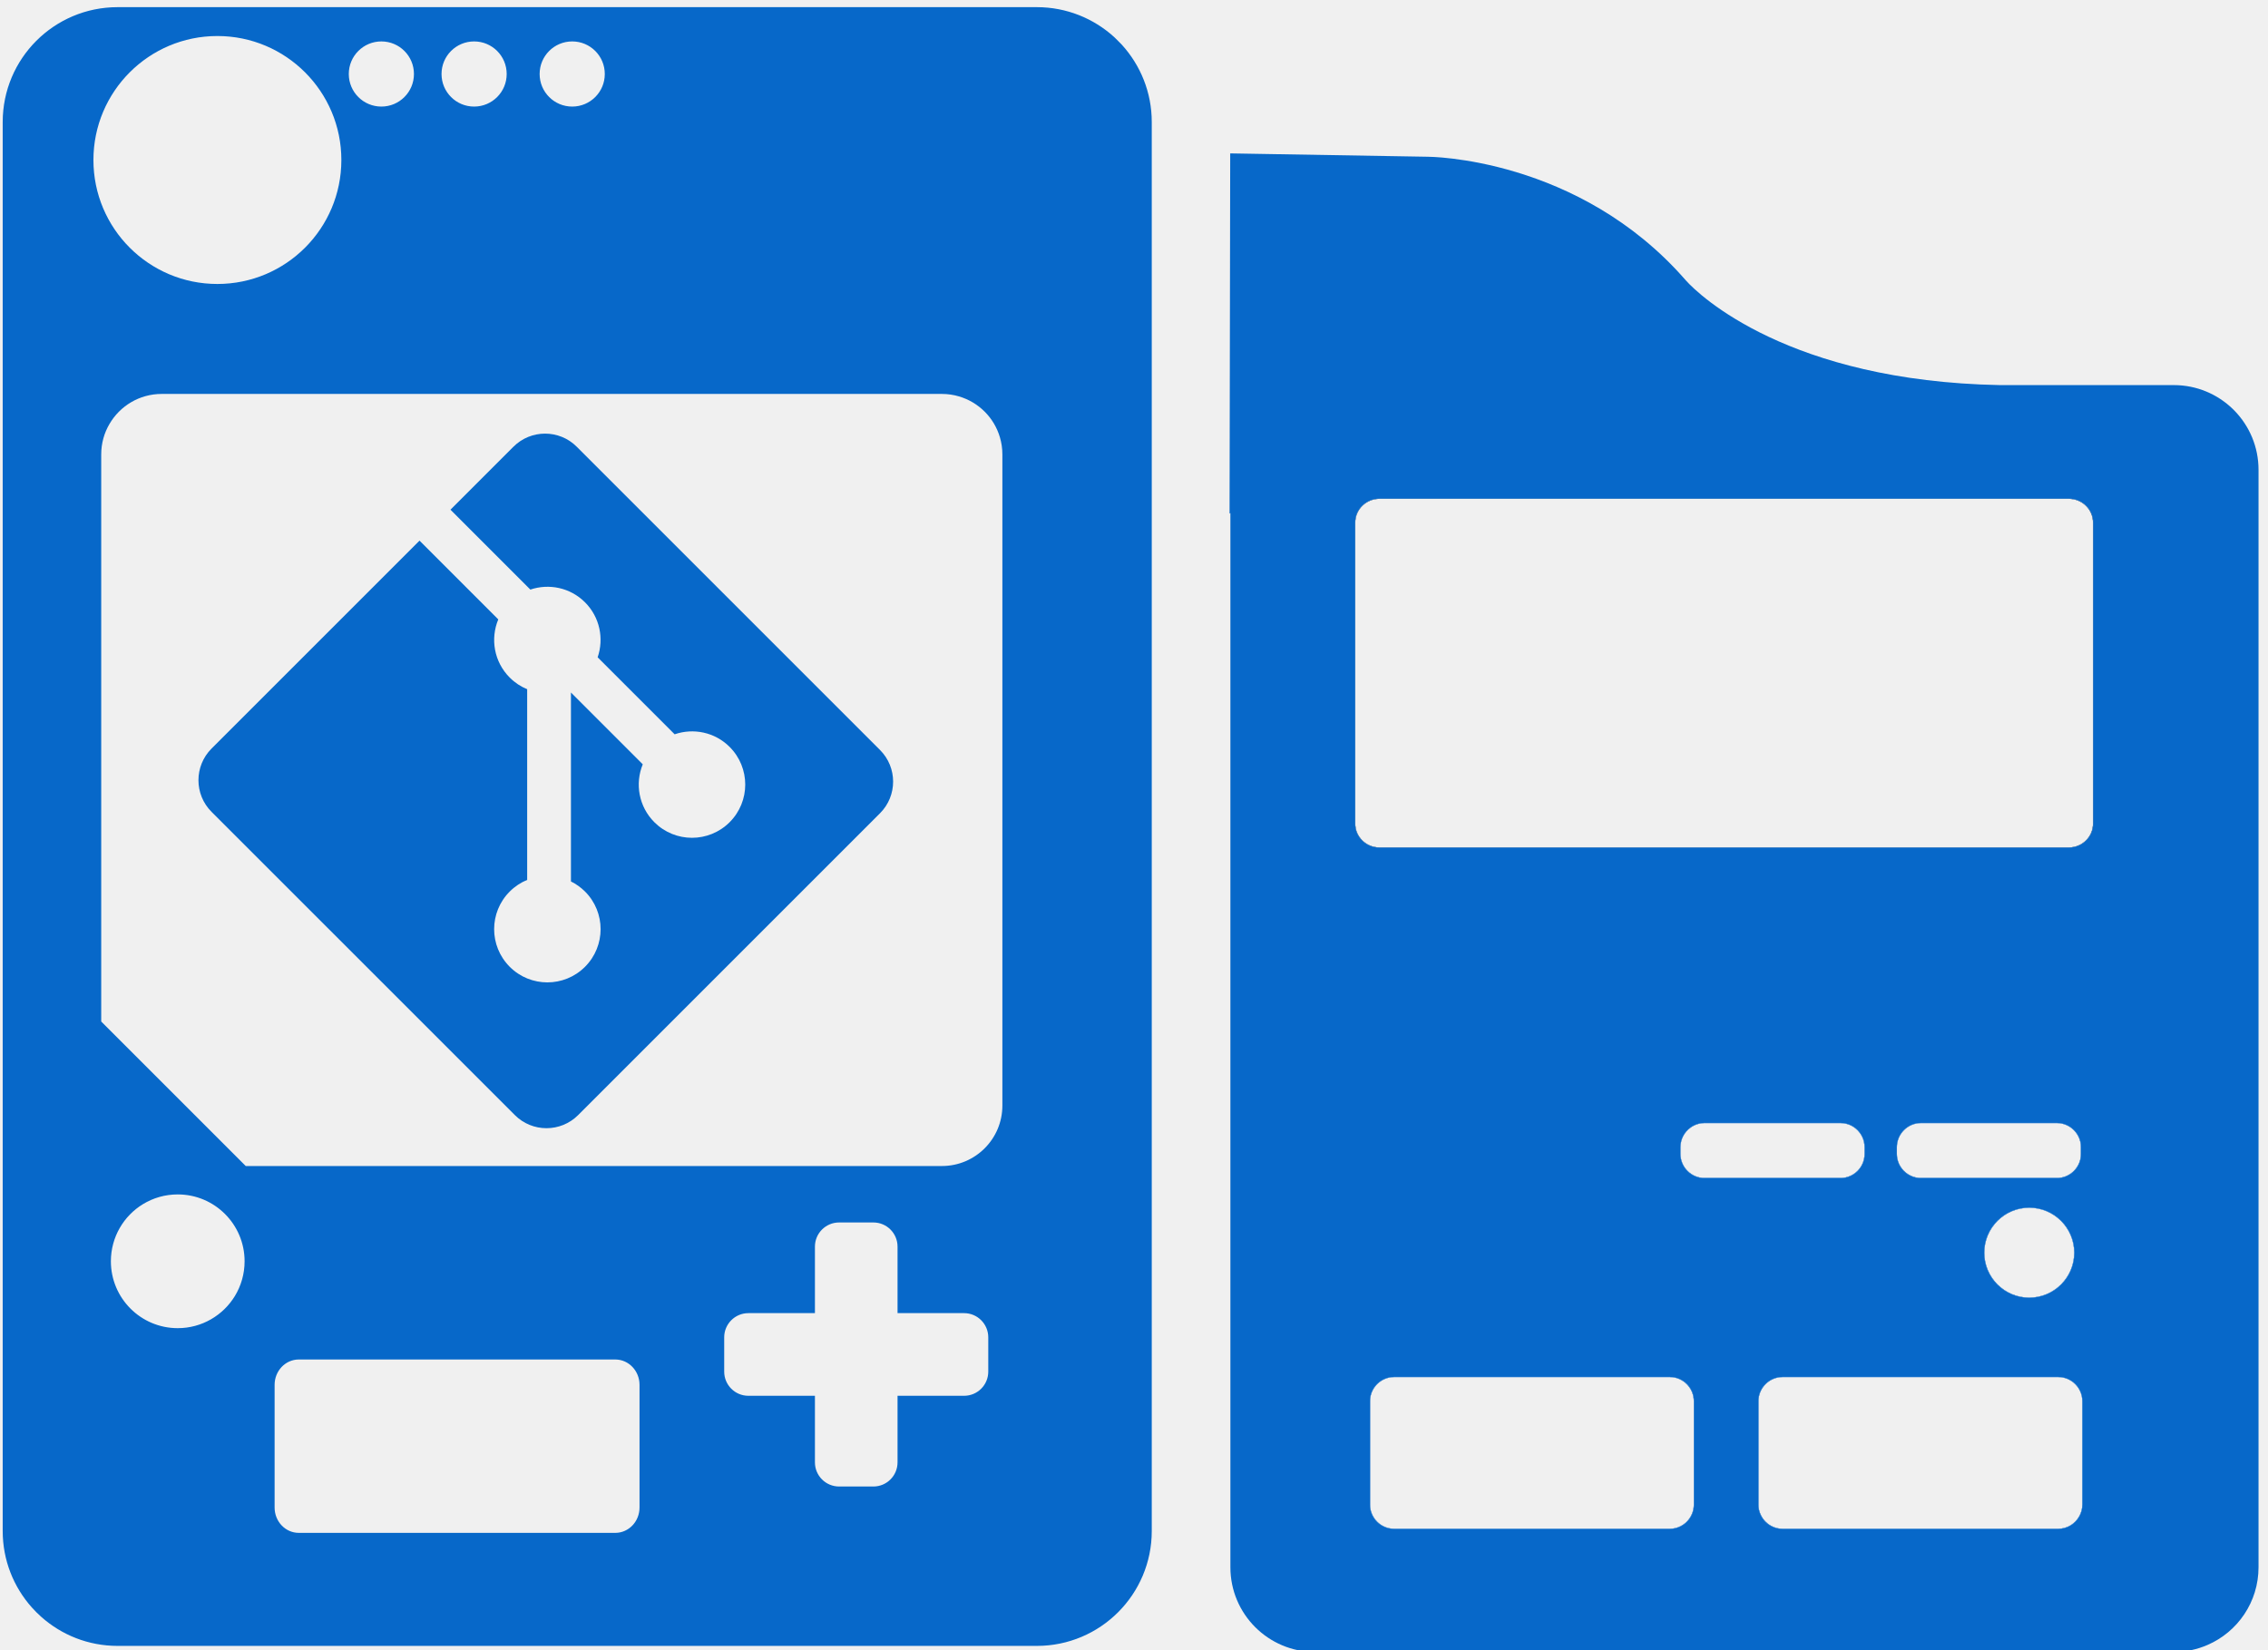
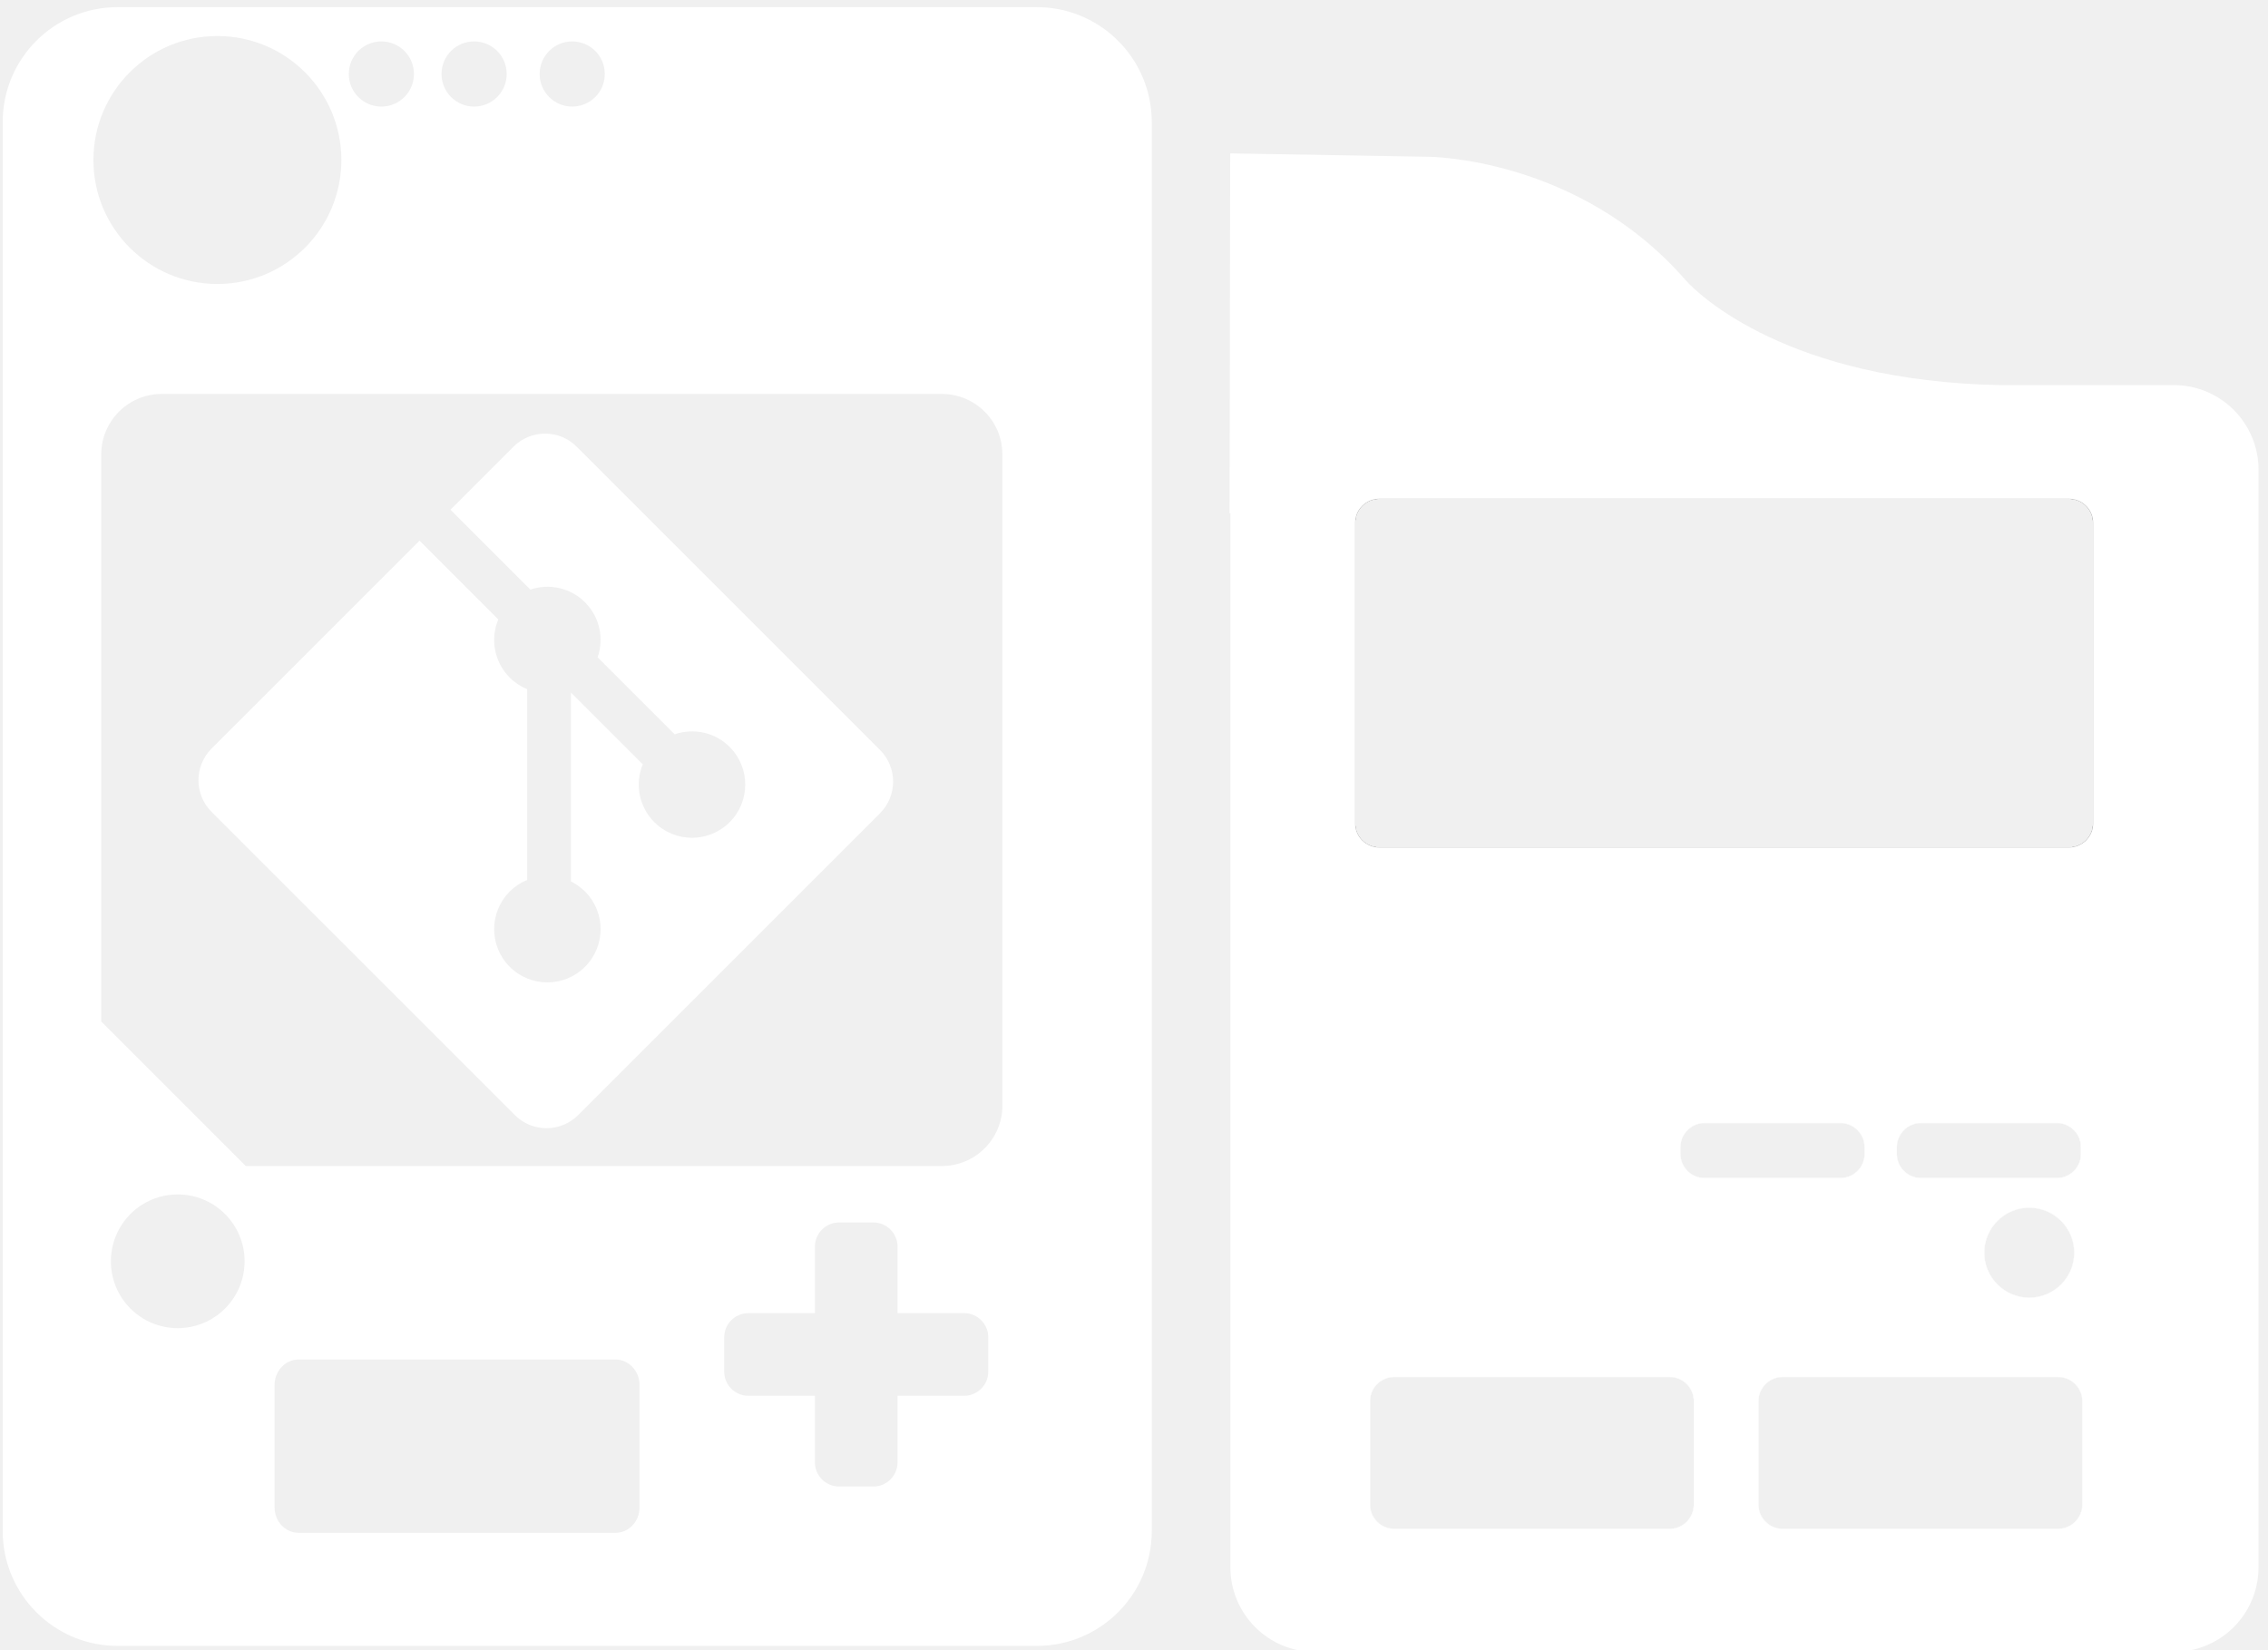
<svg xmlns="http://www.w3.org/2000/svg" version="1.1" id="Layer_1" x="0px" y="0px" width="400px" height="291px" viewBox="244 208 400 291" enable-background="new 0 0 400 291" xml:space="preserve">
  <g>
-     <path fill="#0768c9" d="M441.863,215.897c-0.056-0.057-0.113-0.121-0.17-0.178l-1.026-1.026c-0.056-0.057-0.113-0.113-0.178-0.17   c-3.596-3.265-8.38-5.261-13.625-5.261h-162.12c-11.201,0-20.268,9.067-20.268,20.268v248.517c0,5.18,1.94,9.892,5.124,13.472   c0.525,0.59,1.083,1.148,1.665,1.665c3.58,3.192,8.3,5.132,13.48,5.132h162.12c11.193,0,20.268-9.075,20.268-20.268V229.53   C447.132,224.277,445.136,219.501,441.863,215.897z M344.919,215.307c3.176,0,5.746,2.57,5.746,5.746s-2.57,5.746-5.746,5.746   c-3.176,0-5.746-2.57-5.746-5.746S341.743,215.307,344.919,215.307z M327.617,215.307c3.176,0,5.746,2.57,5.746,5.746   s-2.57,5.746-5.746,5.746c-3.176,0-5.746-2.57-5.746-5.746S324.441,215.307,327.617,215.307z M311.261,215.307   c3.176,0,5.746,2.57,5.746,5.746s-2.57,5.746-5.746,5.746c-3.176,0-5.746-2.57-5.746-5.746S308.085,215.307,311.261,215.307z    M282.337,214.354c12.082,0,21.868,9.795,21.868,21.868c0,12.082-9.787,21.868-21.868,21.868c-12.073,0-21.86-9.787-21.86-21.868   C260.477,224.148,270.264,214.354,282.337,214.354z M285.433,436.59c-2.069,3.402-5.81,5.681-10.086,5.681   c-6.514,0-11.791-5.285-11.791-11.799c0-4.267,2.271-8.017,5.673-10.086c1.786-1.083,3.879-1.705,6.118-1.705   c6.514,0,11.791,5.285,11.791,11.791C287.138,432.711,286.515,434.804,285.433,436.59z M356.791,473.902   c0,2.481-1.915,4.477-4.267,4.477h-55.826c-2.36,0-4.267-1.996-4.267-4.477v-21.626c0-2.457,1.875-4.445,4.21-4.477h55.883   c2.352,0,4.267,2.004,4.267,4.477V473.902z M418.298,449.933c0,2.36-1.907,4.267-4.267,4.267h-11.734v11.734   c0,2.36-1.907,4.267-4.259,4.267h-6.045c-2.36,0-4.267-1.907-4.267-4.267V454.2h-11.734c-2.36,0-4.267-1.907-4.267-4.267v-6.045   c0-2.352,1.907-4.267,4.267-4.267h11.734v-11.726c0-2.36,1.907-4.267,4.267-4.267h6.045c2.352,0,4.259,1.907,4.259,4.267v11.726   h11.734c2.36,0,4.267,1.915,4.267,4.267V449.933z M420.787,403.004c0,5.891-4.776,10.667-10.667,10.667H287.34l-25.489-25.489   V288.152c0-1.956,0.525-3.79,1.455-5.366c1.843-3.168,5.277-5.301,9.213-5.301H410.12c1.05,0,2.061,0.154,3.014,0.436   c3.467,1.018,6.206,3.75,7.217,7.217c0.283,0.954,0.436,1.964,0.436,3.014V403.004z" />
+     <path fill="#FFFFFF" d="M441.863,215.897c-0.056-0.057-0.113-0.121-0.17-0.178l-1.026-1.026c-0.056-0.057-0.113-0.113-0.178-0.17   c-3.596-3.265-8.38-5.261-13.625-5.261h-162.12c-11.201,0-20.268,9.067-20.268,20.268v248.517c0,5.18,1.94,9.892,5.124,13.472   c0.525,0.59,1.083,1.148,1.665,1.665c3.58,3.192,8.3,5.132,13.48,5.132h162.12c11.193,0,20.268-9.075,20.268-20.268V229.53   C447.132,224.277,445.136,219.501,441.863,215.897z M344.919,215.307c3.176,0,5.746,2.57,5.746,5.746s-2.57,5.746-5.746,5.746   c-3.176,0-5.746-2.57-5.746-5.746S341.743,215.307,344.919,215.307z M327.617,215.307c3.176,0,5.746,2.57,5.746,5.746   s-2.57,5.746-5.746,5.746c-3.176,0-5.746-2.57-5.746-5.746S324.441,215.307,327.617,215.307z M311.261,215.307   c3.176,0,5.746,2.57,5.746,5.746s-2.57,5.746-5.746,5.746c-3.176,0-5.746-2.57-5.746-5.746S308.085,215.307,311.261,215.307z    M282.337,214.354c12.082,0,21.868,9.795,21.868,21.868c0,12.082-9.787,21.868-21.868,21.868c-12.073,0-21.86-9.787-21.86-21.868   C260.477,224.148,270.264,214.354,282.337,214.354z M285.433,436.59c-2.069,3.402-5.81,5.681-10.086,5.681   c-6.514,0-11.791-5.285-11.791-11.799c0-4.267,2.271-8.017,5.673-10.086c1.786-1.083,3.879-1.705,6.118-1.705   c6.514,0,11.791,5.285,11.791,11.791C287.138,432.711,286.515,434.804,285.433,436.59z M356.791,473.902   c0,2.481-1.915,4.477-4.267,4.477h-55.826c-2.36,0-4.267-1.996-4.267-4.477v-21.626c0-2.457,1.875-4.445,4.21-4.477h55.883   c2.352,0,4.267,2.004,4.267,4.477V473.902z M418.298,449.933c0,2.36-1.907,4.267-4.267,4.267h-11.734v11.734   c0,2.36-1.907,4.267-4.259,4.267h-6.045c-2.36,0-4.267-1.907-4.267-4.267V454.2h-11.734c-2.36,0-4.267-1.907-4.267-4.267v-6.045   c0-2.352,1.907-4.267,4.267-4.267h11.734v-11.726c0-2.36,1.907-4.267,4.267-4.267h6.045c2.352,0,4.259,1.907,4.259,4.267v11.726   h11.734c2.36,0,4.267,1.915,4.267,4.267V449.933z M420.787,403.004c0,5.891-4.776,10.667-10.667,10.667H287.34l-25.489-25.489   V288.152c0-1.956,0.525-3.79,1.455-5.366c1.843-3.168,5.277-5.301,9.213-5.301H410.12c1.05,0,2.061,0.154,3.014,0.436   c3.467,1.018,6.206,3.75,7.217,7.217c0.283,0.954,0.436,1.964,0.436,3.014V403.004z" />
    <g>
      <path d="M608.88,295.959h-121.6c-2.36,0-4.283,1.891-4.283,4.21v53.127c0,2.319,1.923,4.21,4.283,4.21h121.6    c2.36,0,4.291-1.891,4.291-4.21v-53.127C613.172,297.85,611.24,295.959,608.88,295.959z M613.131,353.296    c0,2.303-1.907,4.178-4.251,4.178h-121.6c-2.344,0-4.251-1.875-4.251-4.178v-53.127c0-2.303,1.907-4.178,4.251-4.178h121.6    c2.344,0,4.251,1.875,4.251,4.178V353.296z" />
    </g>
    <g>
-       <path fill="#0768c9" d="M538.484,450.87h-48.593c-2.368,0-4.291,1.915-4.291,4.283v18.248c0,2.36,1.923,4.283,4.291,4.283h48.593    c2.36,0,4.283-1.923,4.283-4.283v-18.248C542.767,452.785,540.844,450.87,538.484,450.87z M542.726,473.401    c0,2.344-1.899,4.251-4.243,4.251h-48.593c-2.344,0-4.251-1.907-4.251-4.251v-18.248c0-2.344,1.907-4.251,4.251-4.251h48.593    c2.344,0,4.243,1.907,4.243,4.251V473.401z" />
+       <path fill="#FFFFFF" d="M538.484,450.87h-48.593c-2.368,0-4.291,1.915-4.291,4.283v18.248c0,2.36,1.923,4.283,4.291,4.283h48.593    c2.36,0,4.283-1.923,4.283-4.283v-18.248C542.767,452.785,540.844,450.87,538.484,450.87z M542.726,473.401    c0,2.344-1.899,4.251-4.243,4.251h-48.593c-2.344,0-4.251-1.907-4.251-4.251v-18.248c0-2.344,1.907-4.251,4.251-4.251h48.593    c2.344,0,4.243,1.907,4.243,4.251V473.401z" />
    </g>
    <g>
-       <path fill="#0768c9" d="M606.989,450.87h-48.593c-2.368,0-4.291,1.915-4.291,4.283v18.248c0,2.36,1.923,4.283,4.291,4.283h48.593    c1.592,0,2.99-0.881,3.726-2.182c0.356-0.622,0.558-1.333,0.558-2.101v-18.248C611.272,452.785,609.349,450.87,606.989,450.87z     M611.24,473.401c0,0.752-0.194,1.455-0.549,2.069c-0.719,1.301-2.109,2.182-3.701,2.182h-48.593    c-2.344,0-4.251-1.907-4.251-4.251v-18.248c0-2.344,1.907-4.251,4.251-4.251h48.593c2.344,0,4.251,1.907,4.251,4.251V473.401z" />
+       <path fill="#FFFFFF" d="M606.989,450.87h-48.593c-2.368,0-4.291,1.915-4.291,4.283v18.248c0,2.36,1.923,4.283,4.291,4.283h48.593    c1.592,0,2.99-0.881,3.726-2.182c0.356-0.622,0.558-1.333,0.558-2.101v-18.248C611.272,452.785,609.349,450.87,606.989,450.87z     M611.24,473.401c0,0.752-0.194,1.455-0.549,2.069c-0.719,1.301-2.109,2.182-3.701,2.182h-48.593    c-2.344,0-4.251-1.907-4.251-4.251v-18.248c0-2.344,1.907-4.251,4.251-4.251h48.593c2.344,0,4.251,1.907,4.251,4.251V473.401z" />
    </g>
    <g>
-       <path fill="#0768c9" d="M568.587,406.067h-23.945c-0.945,0-1.818,0.307-2.521,0.832c-1.067,0.776-1.762,2.037-1.762,3.451v1.188    c0,2.36,1.923,4.283,4.283,4.283h23.945c2.36,0,4.283-1.923,4.283-4.283v-1.188C572.87,407.991,570.947,406.067,568.587,406.067z     M572.837,411.538c0,2.344-1.907,4.243-4.251,4.243h-23.945c-2.344,0-4.251-1.899-4.251-4.243v-1.188    c0-1.406,0.687-2.659,1.745-3.426c0.703-0.517,1.568-0.824,2.505-0.824h23.945c2.344,0,4.251,1.907,4.251,4.251V411.538z" />
+       <path fill="#FFFFFF" d="M568.587,406.067h-23.945c-0.945,0-1.818,0.307-2.521,0.832c-1.067,0.776-1.762,2.037-1.762,3.451v1.188    c0,2.36,1.923,4.283,4.283,4.283h23.945c2.36,0,4.283-1.923,4.283-4.283v-1.188C572.87,407.991,570.947,406.067,568.587,406.067z     M572.837,411.538c0,2.344-1.907,4.243-4.251,4.243h-23.945c-2.344,0-4.251-1.899-4.251-4.243v-1.188    c0-1.406,0.687-2.659,1.745-3.426c0.703-0.517,1.568-0.824,2.505-0.824h23.945c2.344,0,4.251,1.907,4.251,4.251V411.538z" />
    </g>
    <g>
-       <path fill="#0768c9" d="M606.747,406.067H582.81c-2.368,0-4.283,1.923-4.283,4.283v1.188c0,2.36,1.915,4.283,4.283,4.283h23.937    c2.36,0,4.291-1.923,4.291-4.283v-1.188C611.038,407.991,609.107,406.067,606.747,406.067z M610.997,411.538    c0,2.344-1.907,4.243-4.251,4.243H582.81c-2.344,0-4.251-1.899-4.251-4.243v-1.188c0-2.344,1.907-4.251,4.251-4.251h23.937    c2.344,0,4.251,1.907,4.251,4.251V411.538z" />
+       <path fill="#FFFFFF" d="M606.747,406.067H582.81c-2.368,0-4.283,1.923-4.283,4.283v1.188c0,2.36,1.915,4.283,4.283,4.283h23.937    c2.36,0,4.291-1.923,4.291-4.283v-1.188C611.038,407.991,609.107,406.067,606.747,406.067z M610.997,411.538    c0,2.344-1.907,4.243-4.251,4.243H582.81c-2.344,0-4.251-1.899-4.251-4.243v-1.188c0-2.344,1.907-4.251,4.251-4.251h23.937    c2.344,0,4.251,1.907,4.251,4.251V411.538z" />
    </g>
    <g>
-       <path fill="#0768c9" d="M601.89,421.002c-4.388,0-7.96,3.572-7.96,7.96c0,4.38,3.572,7.952,7.96,7.952    c4.388,0,7.96-3.572,7.96-7.952C609.85,424.573,606.278,421.002,601.89,421.002z M601.89,436.881c-4.364,0-7.92-3.556-7.92-7.92    c0-4.372,3.556-7.928,7.92-7.928c4.372,0,7.928,3.556,7.928,7.928C609.818,433.326,606.262,436.881,601.89,436.881z" />
+       <path fill="#FFFFFF" d="M601.89,421.002c-4.388,0-7.96,3.572-7.96,7.96c0,4.38,3.572,7.952,7.96,7.952    c4.388,0,7.96-3.572,7.96-7.952C609.85,424.573,606.278,421.002,601.89,421.002z M601.89,436.881c-4.364,0-7.92-3.556-7.92-7.92    c0-4.372,3.556-7.928,7.92-7.928c4.372,0,7.928,3.556,7.928,7.928C609.818,433.326,606.262,436.881,601.89,436.881z" />
    </g>
-     <path fill="#0768c9" d="M608.88,295.959h-121.6c-2.36,0-4.283,1.891-4.283,4.21v53.127c0,2.319,1.923,4.21,4.283,4.21h121.6   c2.36,0,4.291-1.891,4.291-4.21v-53.127C613.172,297.85,611.24,295.959,608.88,295.959z M613.131,353.296   c0,2.303-1.907,4.178-4.251,4.178h-121.6c-2.344,0-4.251-1.875-4.251-4.178v-53.127c0-2.303,1.907-4.178,4.251-4.178h121.6   c2.344,0,4.251,1.875,4.251,4.178V353.296z M606.989,450.87h-48.593c-2.368,0-4.291,1.915-4.291,4.283v18.248   c0,2.36,1.923,4.283,4.291,4.283h48.593c1.592,0,2.99-0.881,3.726-2.182c0.356-0.622,0.558-1.333,0.558-2.101v-18.248   C611.272,452.785,609.349,450.87,606.989,450.87z M611.24,473.401c0,0.752-0.194,1.455-0.549,2.069   c-0.719,1.301-2.109,2.182-3.701,2.182h-48.593c-2.344,0-4.251-1.907-4.251-4.251v-18.248c0-2.344,1.907-4.251,4.251-4.251h48.593   c2.344,0,4.251,1.907,4.251,4.251V473.401z M606.747,406.067H582.81c-2.368,0-4.283,1.923-4.283,4.283v1.188   c0,2.36,1.915,4.283,4.283,4.283h23.937c2.36,0,4.291-1.923,4.291-4.283v-1.188C611.038,407.991,609.107,406.067,606.747,406.067z    M610.997,411.538c0,2.344-1.907,4.243-4.251,4.243H582.81c-2.344,0-4.251-1.899-4.251-4.243v-1.188   c0-2.344,1.907-4.251,4.251-4.251h23.937c2.344,0,4.251,1.907,4.251,4.251V411.538z M601.89,421.002c-4.388,0-7.96,3.572-7.96,7.96   c0,4.38,3.572,7.952,7.96,7.952c4.388,0,7.96-3.572,7.96-7.952C609.85,424.573,606.278,421.002,601.89,421.002z M601.89,436.881   c-4.364,0-7.92-3.556-7.92-7.92c0-4.372,3.556-7.928,7.92-7.928c4.372,0,7.928,3.556,7.928,7.928   C609.818,433.326,606.262,436.881,601.89,436.881z M568.587,406.067h-23.945c-0.945,0-1.818,0.307-2.521,0.832   c-1.067,0.776-1.762,2.037-1.762,3.451v1.188c0,2.36,1.923,4.283,4.283,4.283h23.945c2.36,0,4.283-1.923,4.283-4.283v-1.188   C572.87,407.991,570.947,406.067,568.587,406.067z M572.837,411.538c0,2.344-1.907,4.243-4.251,4.243h-23.945   c-2.344,0-4.251-1.899-4.251-4.243v-1.188c0-1.406,0.687-2.659,1.745-3.426c0.703-0.517,1.568-0.824,2.505-0.824h23.945   c2.344,0,4.251,1.907,4.251,4.251V411.538z M538.484,450.87h-48.593c-2.368,0-4.291,1.915-4.291,4.283v18.248   c0,2.36,1.923,4.283,4.291,4.283h48.593c2.36,0,4.283-1.923,4.283-4.283v-18.248C542.767,452.785,540.844,450.87,538.484,450.87z    M542.726,473.401c0,2.344-1.899,4.251-4.243,4.251h-48.593c-2.344,0-4.251-1.907-4.251-4.251v-18.248   c0-2.344,1.907-4.251,4.251-4.251h48.593c2.344,0,4.243,1.907,4.243,4.251V473.401z" />
-     <path fill="#0768c9" d="M638.119,280.467c-0.105-0.113-0.218-0.226-0.331-0.331c-2.691-2.602-6.352-4.21-10.393-4.21h-30.709   c-37.166-0.711-53.013-15.831-55.357-18.466c-18.967-21.812-45.514-21.812-45.514-21.812l-34.782-0.59h-0.065l-0.113,63.527   l0.146-0.081v185.944c0,8.251,6.691,14.934,14.934,14.934h151.46c2.117,0,4.138-0.444,5.964-1.245   c5.285-2.295,8.97-7.564,8.97-13.69V290.86C642.329,286.819,640.721,283.158,638.119,280.467z M542.767,473.401   c0,2.36-1.923,4.283-4.283,4.283h-48.593c-2.368,0-4.291-1.923-4.291-4.283v-18.248c0-2.368,1.923-4.283,4.291-4.283h48.593   c2.36,0,4.283,1.915,4.283,4.283V1304.896.401z M540.359,411.538v-1.188c0-1.414,0.695-2.675,1.762-3.451   c0.703-0.525,1.576-0.832,2.521-0.832h23.945c2.36,0,4.283,1.923,4.283,4.283v1.188c0,2.36-1.923,4.283-4.283,4.283h-23.945   C542.282,415.821,540.359,413.898,540.359,411.538z M611.272,473.401c0,0.768-0.202,1.479-0.558,2.101   c-0.735,1.301-2.134,2.182-3.726,2.182h-48.593c-2.368,0-4.291-1.923-4.291-4.283v-18.248c0-2.368,1.923-4.283,4.291-4.283h48.593   c2.36,0,4.283,1.915,4.283,4.283V473.401z M606.747,415.821H582.81c-2.368,0-4.283-1.923-4.283-4.283v-1.188   c0-2.36,1.915-4.283,4.283-4.283h23.937c2.36,0,4.291,1.923,4.291,4.283v1.188C611.038,413.898,609.107,415.821,606.747,415.821z    M609.85,428.962c0,4.38-3.572,7.952-7.96,7.952c-4.388,0-7.96-3.572-7.96-7.952c0-4.388,3.572-7.96,7.96-7.96   C606.278,421.002,609.85,424.573,609.85,428.962z M613.172,353.296c0,2.319-1.932,4.21-4.291,4.21h-121.6   c-2.36,0-4.283-1.891-4.283-4.21v-53.127c0-2.319,1.923-4.21,4.283-4.21h121.6c2.36,0,4.291,1.891,4.291,4.21V353.296z" />
+     <path fill="#FFFFFF" d="M608.88,295.959h-121.6c-2.36,0-4.283,1.891-4.283,4.21v53.127c0,2.319,1.923,4.21,4.283,4.21h121.6   c2.36,0,4.291-1.891,4.291-4.21v-53.127C613.172,297.85,611.24,295.959,608.88,295.959z M613.131,353.296   c0,2.303-1.907,4.178-4.251,4.178h-121.6c-2.344,0-4.251-1.875-4.251-4.178v-53.127c0-2.303,1.907-4.178,4.251-4.178h121.6   c2.344,0,4.251,1.875,4.251,4.178V353.296z M606.989,450.87h-48.593c-2.368,0-4.291,1.915-4.291,4.283v18.248   c0,2.36,1.923,4.283,4.291,4.283h48.593c1.592,0,2.99-0.881,3.726-2.182c0.356-0.622,0.558-1.333,0.558-2.101v-18.248   C611.272,452.785,609.349,450.87,606.989,450.87z M611.24,473.401c0,0.752-0.194,1.455-0.549,2.069   c-0.719,1.301-2.109,2.182-3.701,2.182h-48.593c-2.344,0-4.251-1.907-4.251-4.251v-18.248c0-2.344,1.907-4.251,4.251-4.251h48.593   c2.344,0,4.251,1.907,4.251,4.251V473.401z M606.747,406.067H582.81c-2.368,0-4.283,1.923-4.283,4.283v1.188   c0,2.36,1.915,4.283,4.283,4.283h23.937c2.36,0,4.291-1.923,4.291-4.283v-1.188C611.038,407.991,609.107,406.067,606.747,406.067z    M610.997,411.538c0,2.344-1.907,4.243-4.251,4.243H582.81c-2.344,0-4.251-1.899-4.251-4.243v-1.188   c0-2.344,1.907-4.251,4.251-4.251h23.937c2.344,0,4.251,1.907,4.251,4.251V411.538z M601.89,421.002c-4.388,0-7.96,3.572-7.96,7.96   c0,4.38,3.572,7.952,7.96,7.952c4.388,0,7.96-3.572,7.96-7.952C609.85,424.573,606.278,421.002,601.89,421.002z M601.89,436.881   c-4.364,0-7.92-3.556-7.92-7.92c0-4.372,3.556-7.928,7.92-7.928c4.372,0,7.928,3.556,7.928,7.928   C609.818,433.326,606.262,436.881,601.89,436.881z M568.587,406.067h-23.945c-0.945,0-1.818,0.307-2.521,0.832   c-1.067,0.776-1.762,2.037-1.762,3.451v1.188c0,2.36,1.923,4.283,4.283,4.283h23.945c2.36,0,4.283-1.923,4.283-4.283v-1.188   C572.87,407.991,570.947,406.067,568.587,406.067z M572.837,411.538c0,2.344-1.907,4.243-4.251,4.243h-23.945   c-2.344,0-4.251-1.899-4.251-4.243v-1.188c0-1.406,0.687-2.659,1.745-3.426c0.703-0.517,1.568-0.824,2.505-0.824h23.945   c2.344,0,4.251,1.907,4.251,4.251V411.538z M538.484,450.87h-48.593c-2.368,0-4.291,1.915-4.291,4.283v18.248   c0,2.36,1.923,4.283,4.291,4.283h48.593c2.36,0,4.283-1.923,4.283-4.283v-18.248C542.767,452.785,540.844,450.87,538.484,450.87z    M542.726,473.401c0,2.344-1.899,4.251-4.243,4.251h-48.593c-2.344,0-4.251-1.907-4.251-4.251v-18.248   c0-2.344,1.907-4.251,4.251-4.251h48.593c2.344,0,4.243,1.907,4.243,4.251V473.401z" />
+     <path fill="#FFFFFF" d="M638.119,280.467c-0.105-0.113-0.218-0.226-0.331-0.331c-2.691-2.602-6.352-4.21-10.393-4.21h-30.709   c-37.166-0.711-53.013-15.831-55.357-18.466c-18.967-21.812-45.514-21.812-45.514-21.812l-34.782-0.59h-0.065l-0.113,63.527   l0.146-0.081v185.944c0,8.251,6.691,14.934,14.934,14.934h151.46c2.117,0,4.138-0.444,5.964-1.245   c5.285-2.295,8.97-7.564,8.97-13.69V290.86C642.329,286.819,640.721,283.158,638.119,280.467z M542.767,473.401   c0,2.36-1.923,4.283-4.283,4.283h-48.593c-2.368,0-4.291-1.923-4.291-4.283v-18.248c0-2.368,1.923-4.283,4.291-4.283h48.593   c2.36,0,4.283,1.915,4.283,4.283V1304.896.401z M540.359,411.538v-1.188c0-1.414,0.695-2.675,1.762-3.451   c0.703-0.525,1.576-0.832,2.521-0.832h23.945c2.36,0,4.283,1.923,4.283,4.283v1.188c0,2.36-1.923,4.283-4.283,4.283h-23.945   C542.282,415.821,540.359,413.898,540.359,411.538z M611.272,473.401c0,0.768-0.202,1.479-0.558,2.101   c-0.735,1.301-2.134,2.182-3.726,2.182h-48.593c-2.368,0-4.291-1.923-4.291-4.283v-18.248c0-2.368,1.923-4.283,4.291-4.283h48.593   c2.36,0,4.283,1.915,4.283,4.283V473.401z M606.747,415.821H582.81c-2.368,0-4.283-1.923-4.283-4.283v-1.188   c0-2.36,1.915-4.283,4.283-4.283h23.937c2.36,0,4.291,1.923,4.291,4.283v1.188C611.038,413.898,609.107,415.821,606.747,415.821z    M609.85,428.962c0,4.38-3.572,7.952-7.96,7.952c-4.388,0-7.96-3.572-7.96-7.952c0-4.388,3.572-7.96,7.96-7.96   C606.278,421.002,609.85,424.573,609.85,428.962z M613.172,353.296c0,2.319-1.932,4.21-4.291,4.21h-121.6   c-2.36,0-4.283-1.891-4.283-4.21v-53.127c0-2.319,1.923-4.21,4.283-4.21h121.6c2.36,0,4.291,1.891,4.291,4.21V353.296z" />
  </g>
  <g transform="matrix(1.333333,0,0,-1.333333,279,407)" id="g10">
    <g transform="scale(0.1)" id="g12">
-       <path id="path14" style="fill:#0768c9;fill-opacity:1;fill-rule:nonzero;stroke:none" d="M 901.543,500.352 500.352,901.527 c -23.094,23.11 -60.567,23.11 -83.692,0 L 333.359,818.211 439.031,712.535 c 24.563,8.293 52.727,2.727 72.297,-16.847 19.688,-19.696 25.203,-48.102 16.699,-72.75 L 629.883,521.094 c 24.648,8.496 53.066,3.004 72.754,-16.711 27.5,-27.492 27.5,-72.059 0,-99.574 -27.52,-27.516 -72.078,-27.516 -99.61,0 -20.683,20.703 -25.8,51.097 -15.312,76.582 l -95,94.992 V 326.414 c 6.699,-3.32 13.027,-7.742 18.613,-13.312 27.5,-27.497 27.5,-72.059 0,-99.598 -27.5,-27.488 -72.09,-27.488 -99.57,0 -27.5,27.539 -27.5,72.101 0,99.598 6.797,6.789 14.668,11.925 23.066,15.363 v 252.281 c -8.398,3.438 -16.25,8.531 -23.066,15.367 -20.828,20.821 -25.84,51.395 -15.156,76.977 L 292.422,777.285 17.324,502.211 c -23.105,-23.129 -23.105,-60.602 0,-83.711 L 418.535,17.324 c 23.098,-23.105 60.559,-23.105 83.692,0 L 901.543,416.641 c 23.113,23.113 23.113,60.605 0,83.711" />
+       <path id="path14" style="fill:#FFFFFF;fill-opacity:1;fill-rule:nonzero;stroke:none" d="M 901.543,500.352 500.352,901.527 c -23.094,23.11 -60.567,23.11 -83.692,0 L 333.359,818.211 439.031,712.535 c 24.563,8.293 52.727,2.727 72.297,-16.847 19.688,-19.696 25.203,-48.102 16.699,-72.75 L 629.883,521.094 c 24.648,8.496 53.066,3.004 72.754,-16.711 27.5,-27.492 27.5,-72.059 0,-99.574 -27.52,-27.516 -72.078,-27.516 -99.61,0 -20.683,20.703 -25.8,51.097 -15.312,76.582 l -95,94.992 V 326.414 c 6.699,-3.32 13.027,-7.742 18.613,-13.312 27.5,-27.497 27.5,-72.059 0,-99.598 -27.5,-27.488 -72.09,-27.488 -99.57,0 -27.5,27.539 -27.5,72.101 0,99.598 6.797,6.789 14.668,11.925 23.066,15.363 v 252.281 c -8.398,3.438 -16.25,8.531 -23.066,15.367 -20.828,20.821 -25.84,51.395 -15.156,76.977 L 292.422,777.285 17.324,502.211 c -23.105,-23.129 -23.105,-60.602 0,-83.711 L 418.535,17.324 c 23.098,-23.105 60.559,-23.105 83.692,0 L 901.543,416.641 c 23.113,23.113 23.113,60.605 0,83.711" />
    </g>
  </g>
</svg>
